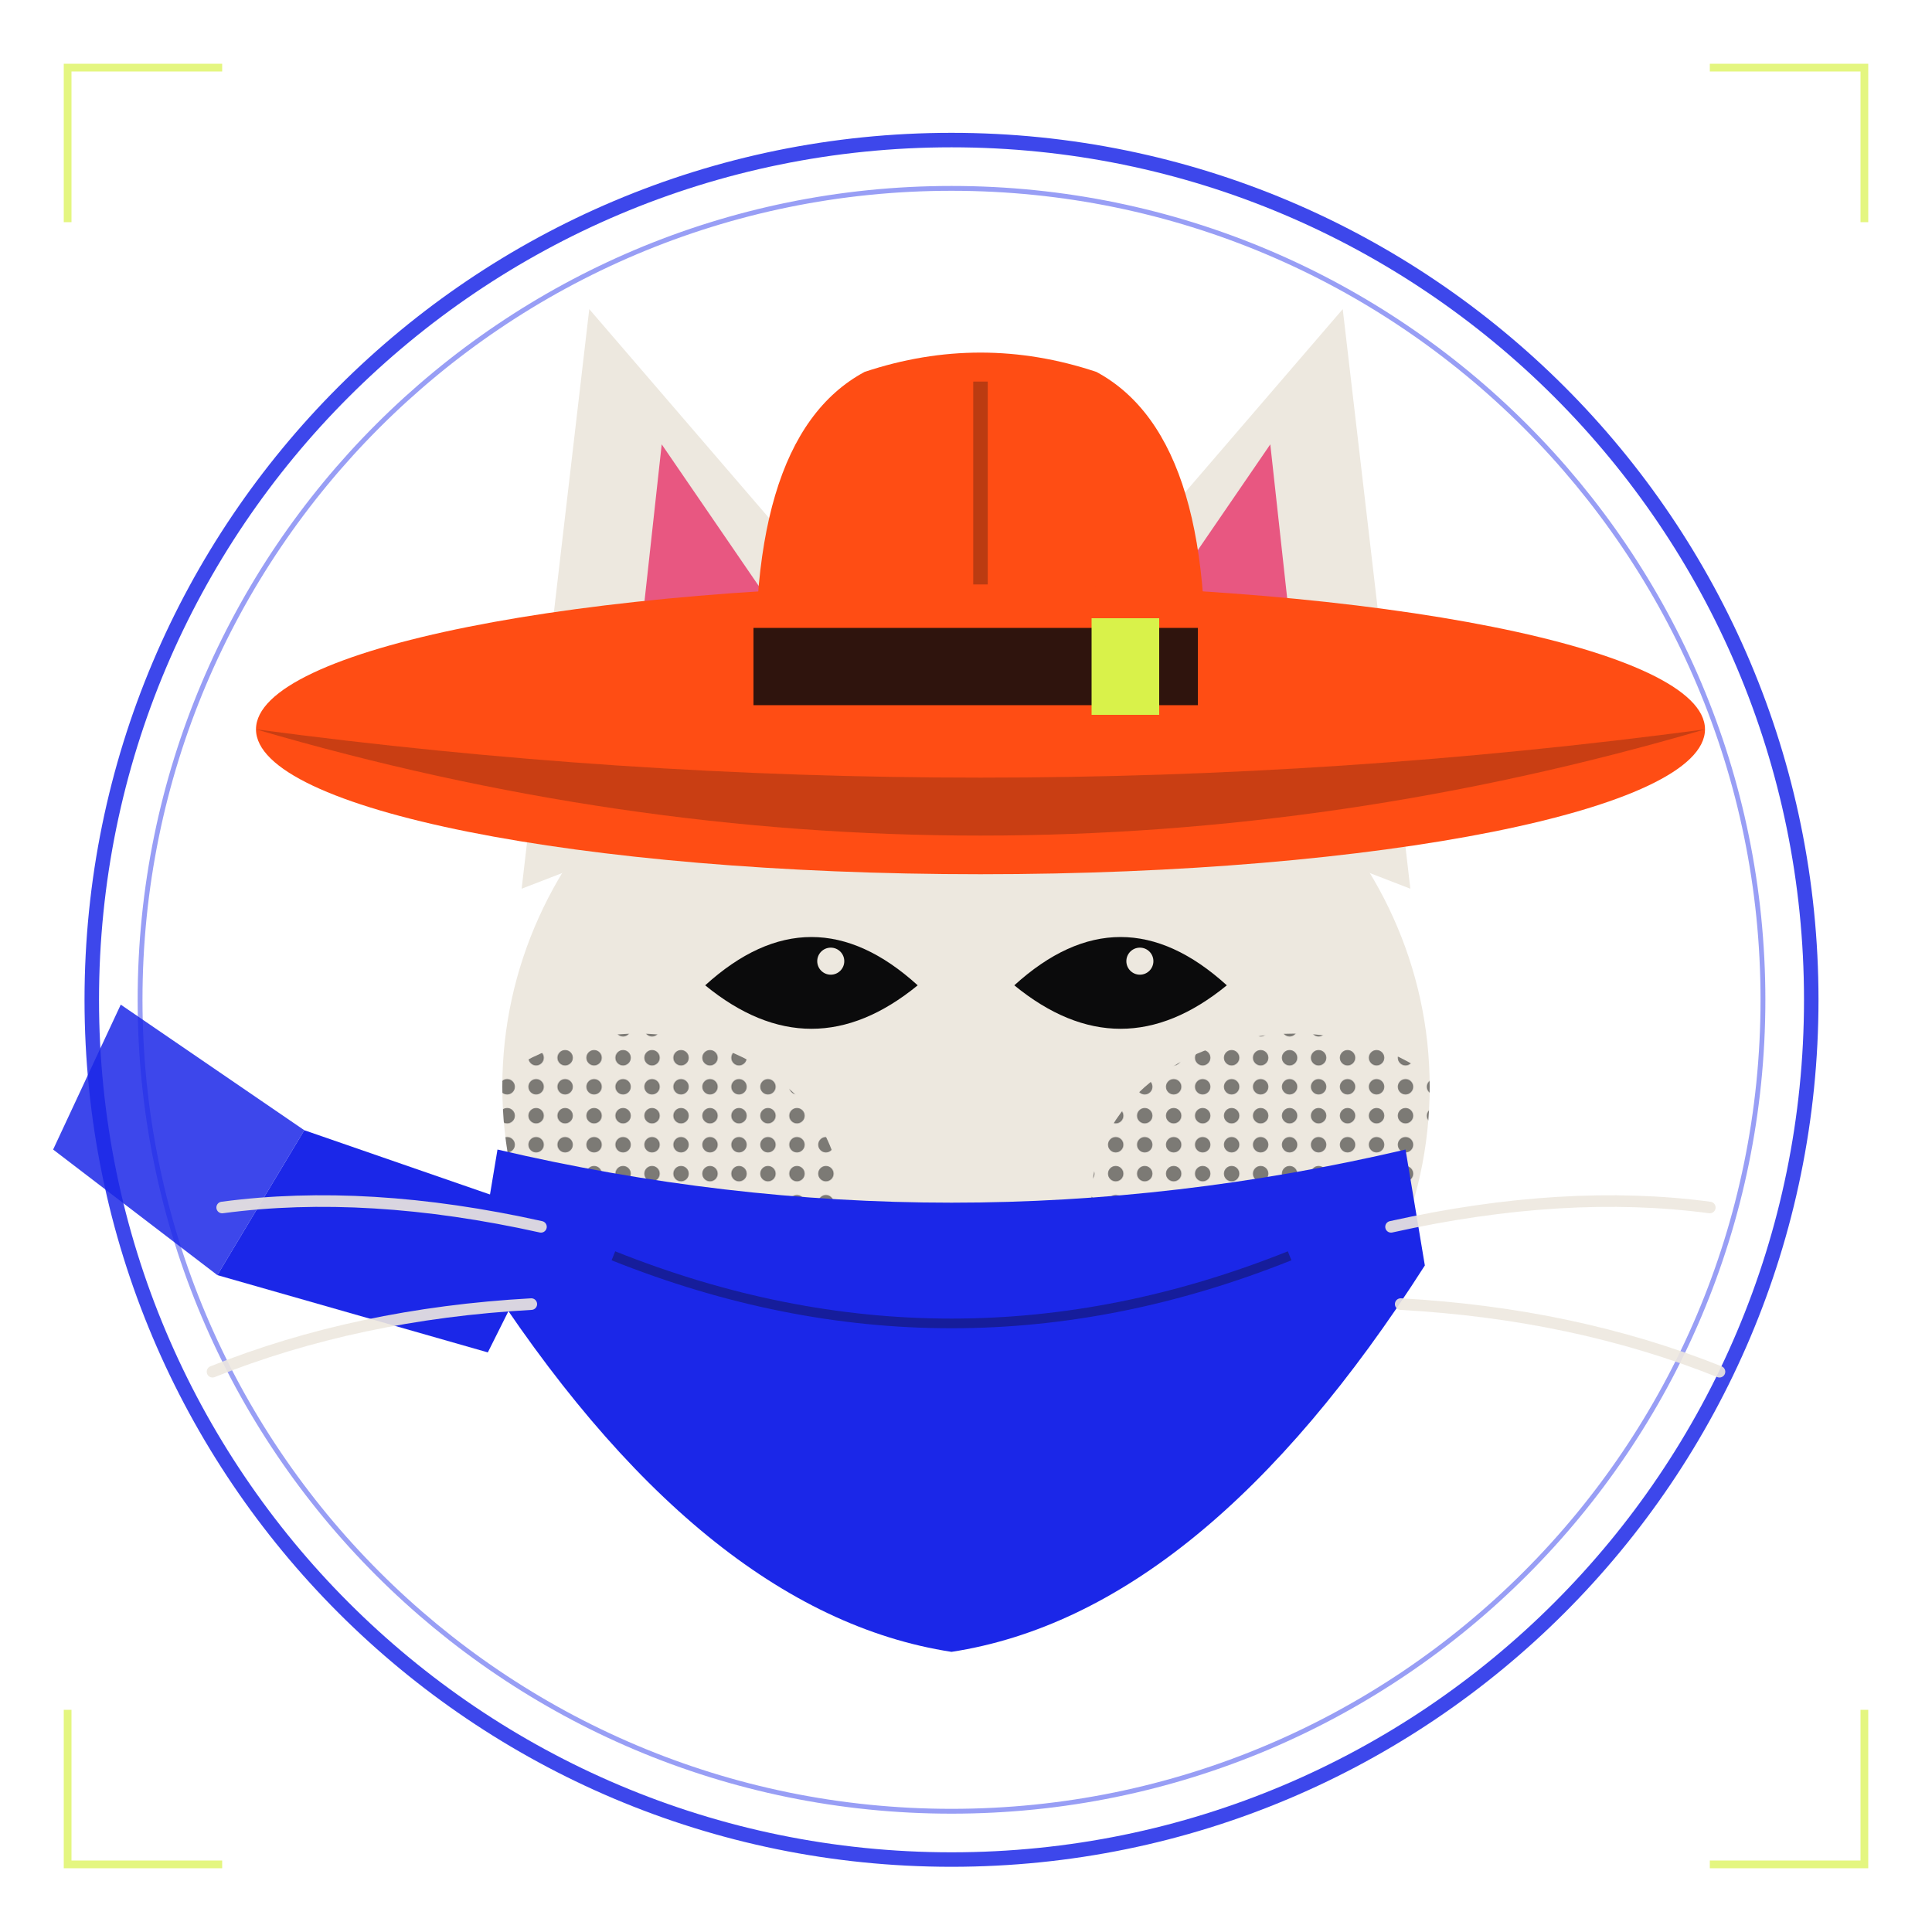
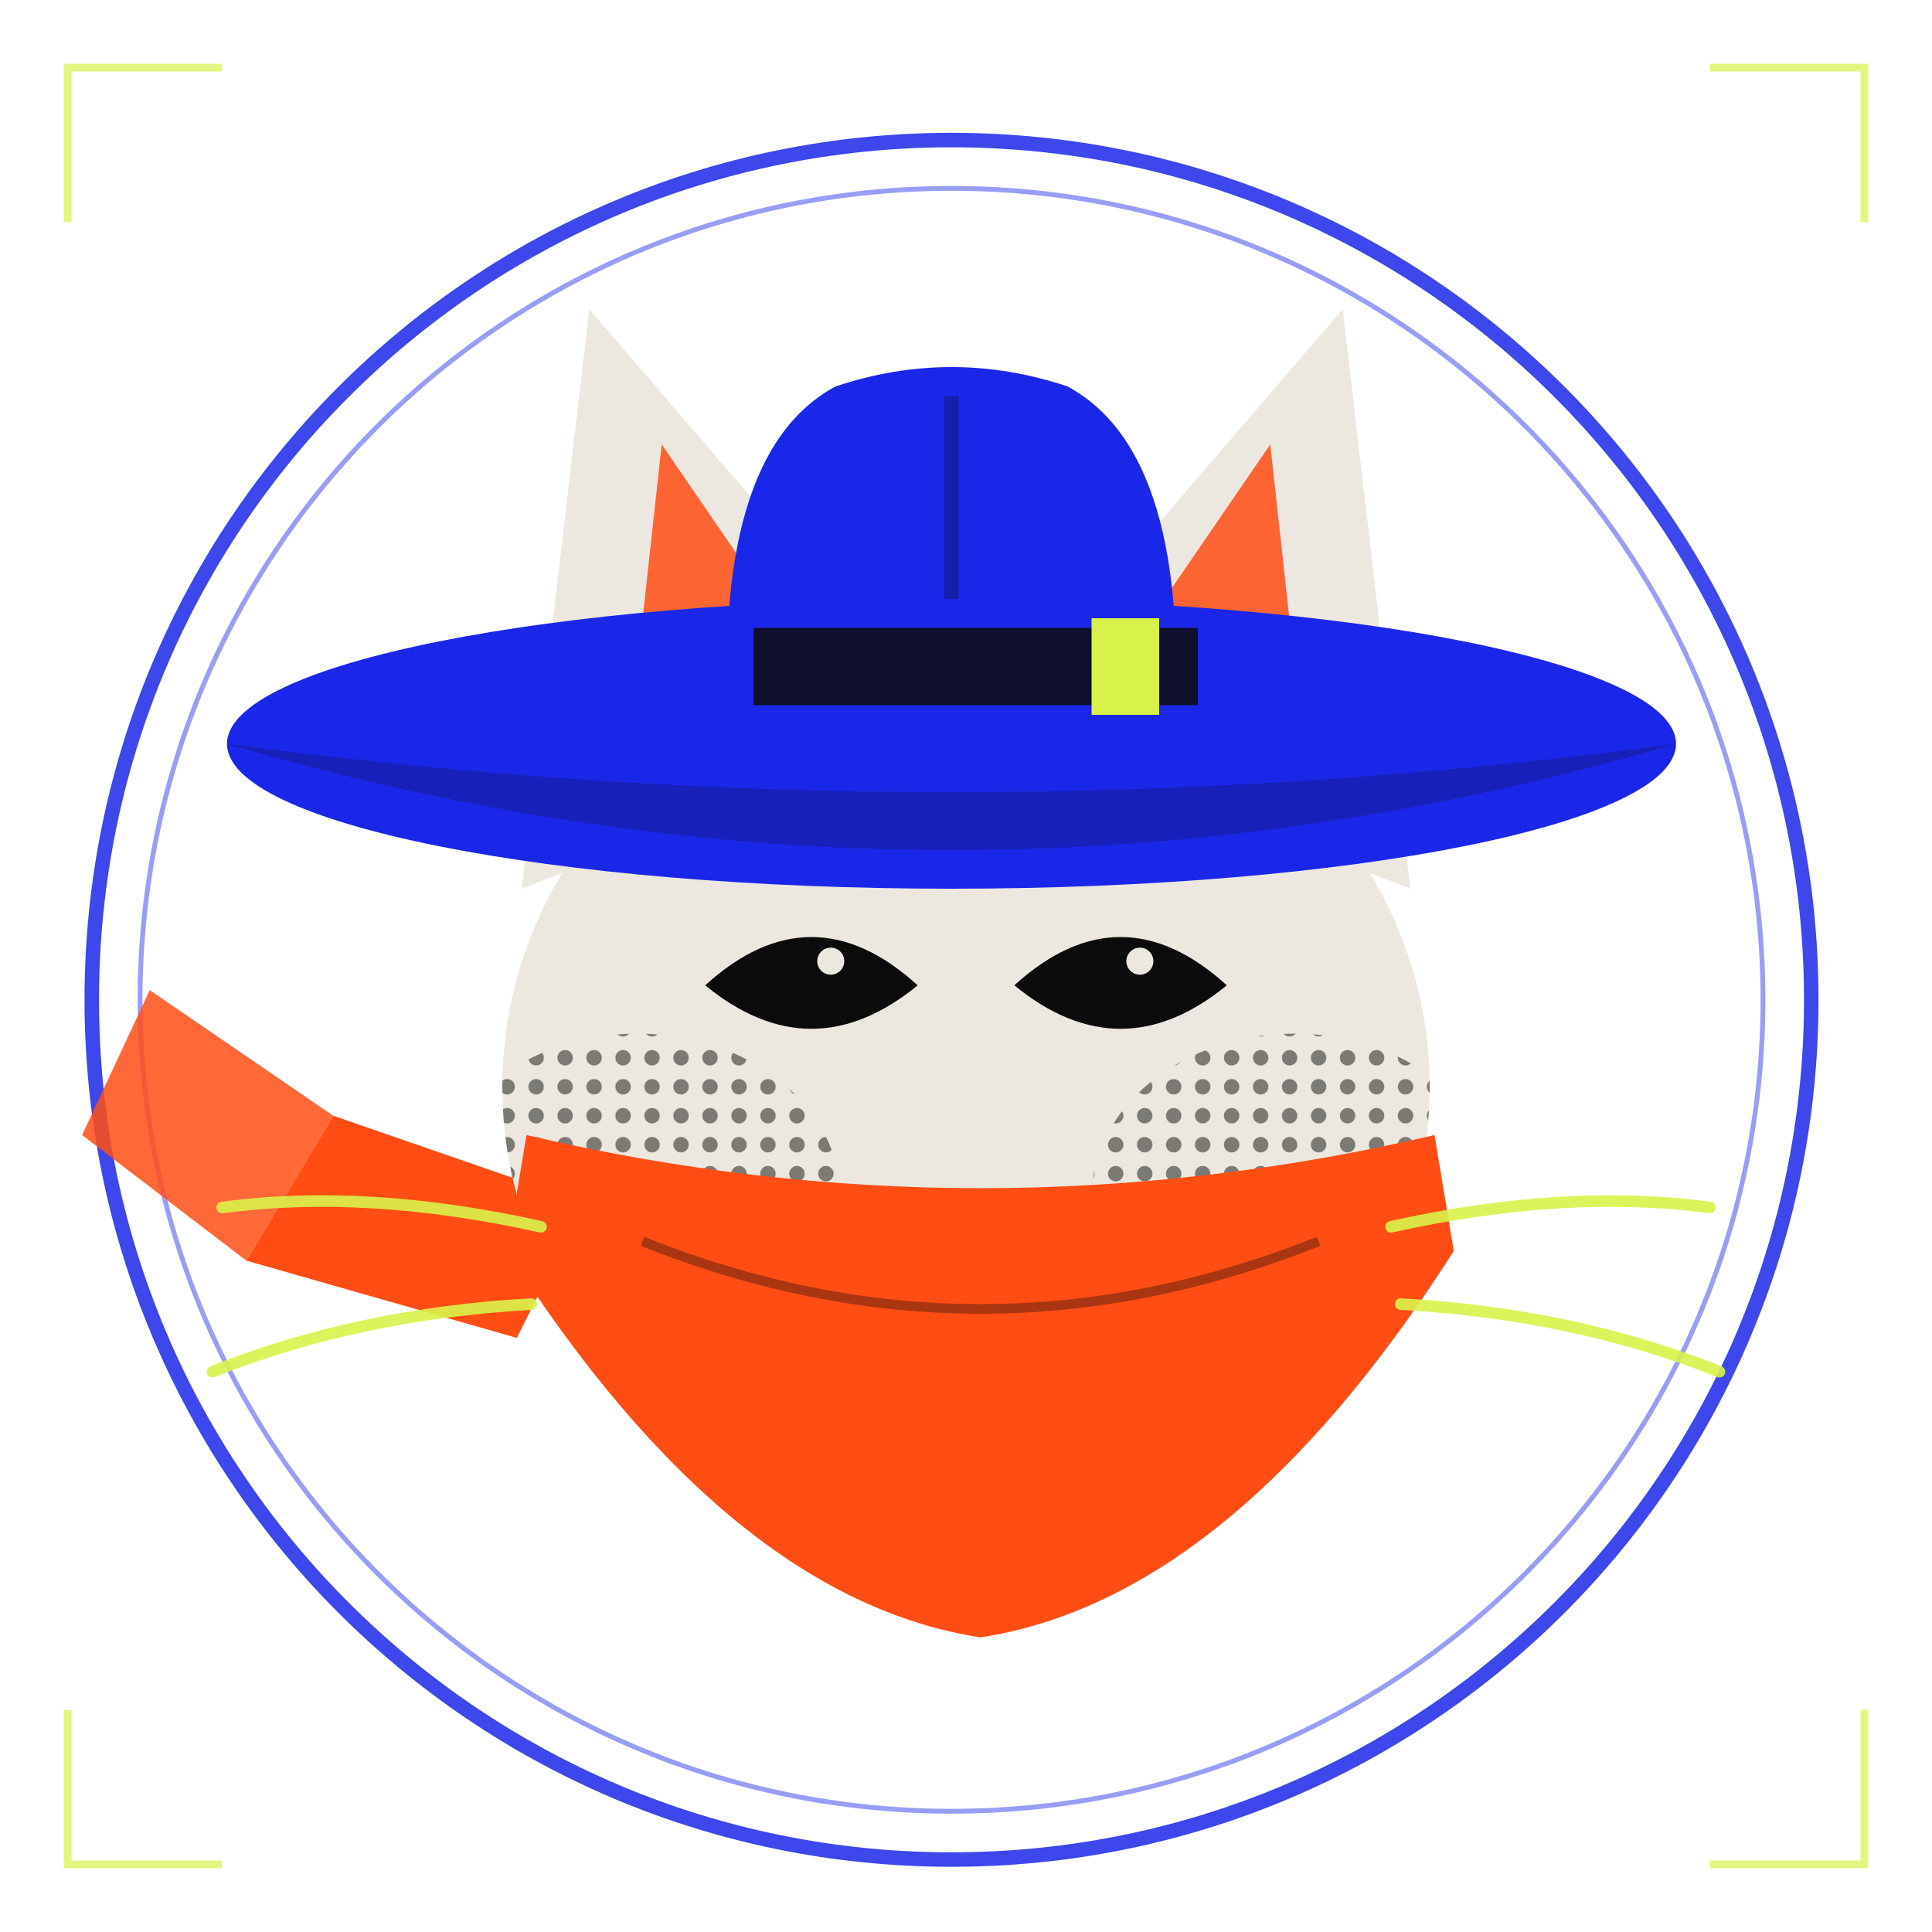
<svg xmlns="http://www.w3.org/2000/svg" viewBox="0 0 400 400" width="400" height="400" role="img" aria-labelledby="bandit-cat-title">
  <defs>
    <pattern id="bc-halftone" width="6" height="6" patternUnits="userSpaceOnUse">
      <circle cx="3" cy="3" r="1.6" fill="#0B0B0C" opacity="0.5" />
    </pattern>
    <clipPath id="bc-head-clip">
      <ellipse cx="200" cy="225" rx="96" ry="90" />
    </clipPath>
  </defs>
  <g transform="translate(-3, 2)">
    <circle cx="200" cy="205" r="178" fill="none" stroke="#1B27E8" stroke-width="3" opacity="0.85" />
    <circle cx="200" cy="205" r="168" fill="none" stroke="#1B27E8" stroke-width="1" opacity="0.45" />
-     <path d="M 118 250 L 66 232 L 48 262 L 104 278 Z" fill="#1B27E8" />
-     <path d="M 66 232 L 28 206 L 14 236 L 48 262 Z" fill="#1B27E8" opacity="0.85" />
+   </g>
+   <g transform="translate(3, -1)">
+     <path d="M 118 250 L 66 232 L 48 262 L 104 278 Z" fill="#FF4D14" />
+     <path d="M 66 232 L 28 206 L 14 236 L 48 262 Z" fill="#FF4D14" opacity="0.85" />
  </g>
  <g>
    <path d="M 108 184 L 122 64 L 196 150 Z" fill="#EDE8DF" />
    <path d="M 292 184 L 278 64 L 204 150 Z" fill="#EDE8DF" />
-     <path d="M 128 174 L 137 92 L 174 146 Z" fill="#E5195A" opacity="0.7" />
-     <path d="M 272 174 L 263 92 L 226 146 Z" fill="#E5195A" opacity="0.7" />
+     <path d="M 128 174 L 137 92 L 174 146 Z" fill="#FF4D14" opacity="0.85" />
+     <path d="M 272 174 L 263 92 L 226 146 Z" fill="#FF4D14" opacity="0.85" />
    <ellipse cx="200" cy="225" rx="96" ry="90" fill="#EDE8DF" />
    <g clip-path="url(#bc-head-clip)">
      <ellipse cx="132" cy="248" rx="42" ry="34" fill="url(#bc-halftone)" />
      <ellipse cx="268" cy="248" rx="42" ry="34" fill="url(#bc-halftone)" />
    </g>
  </g>
  <g>
    <path d="M 146 204 Q 168 184 190 204 Q 168 222 146 204 Z" fill="#0B0B0C" />
    <path d="M 210 204 Q 232 184 254 204 Q 232 222 210 204 Z" fill="#0B0B0C" />
    <circle cx="172" cy="199" r="2.8" fill="#EDE8DF" />
    <circle cx="236" cy="199" r="2.8" fill="#EDE8DF" />
  </g>
-   <g transform="translate(-3, 2)">
-     <path d="M 106 236              Q 200 258 294 236              L 298 260              Q 252 332 200 340              Q 148 332 102 260              Z" fill="#1B27E8" />
+   <g transform="translate(3, -1)">
+     <path d="M 106 236              Q 200 258 294 236              L 298 260              Q 252 332 200 340              Q 148 332 102 260              Z" fill="#FF4D14" />
    <path d="M 130 258 Q 200 286 270 258" fill="none" stroke="#0B0B0C" stroke-width="2" opacity="0.35" />
  </g>
-   <g transform="translate(3, -1)">
-     <path d="M 154 152              Q 150 92 176 78              Q 200 70 224 78              Q 250 92 246 152              Z" fill="#FF4D14" />
+   <g transform="translate(-3, 2)">
+     <path d="M 154 152              Q 150 92 176 78              Q 200 70 224 78              Q 250 92 246 152              Z" fill="#1B27E8" />
    <path d="M 200 80 L 200 132" stroke="#0B0B0C" stroke-width="3" opacity="0.28" fill="none" />
-     <ellipse cx="200" cy="152" rx="150" ry="30" fill="#FF4D14" />
+     <ellipse cx="200" cy="152" rx="150" ry="30" fill="#1B27E8" />
    <path d="M 50 152 Q 200 196 350 152 Q 200 172 50 152 Z" fill="#0B0B0C" opacity="0.22" />
  </g>
  <g>
    <rect x="156" y="130" width="92" height="16" fill="#0B0B0C" opacity="0.85" />
    <rect x="226" y="128" width="14" height="20" fill="#D9F24A" />
-     <g stroke="#EDE8DF" stroke-width="2.4" stroke-linecap="round" fill="none" opacity="0.9">
+     <g stroke="#D9F24A" stroke-width="2.4" stroke-linecap="round" fill="none" opacity="0.9">
      <path d="M 112 254 Q 76 246 46 250" />
      <path d="M 110 270 Q 74 272 44 284" />
      <path d="M 288 254 Q 324 246 354 250" />
      <path d="M 290 270 Q 326 272 356 284" />
    </g>
  </g>
  <g fill="none" stroke="#D9F24A" stroke-width="1.6" opacity="0.7">
    <path d="M 14 46 L 14 14 L 46 14" />
    <path d="M 354 14 L 386 14 L 386 46" />
    <path d="M 386 354 L 386 386 L 354 386" />
    <path d="M 46 386 L 14 386 L 14 354" />
  </g>
</svg>
